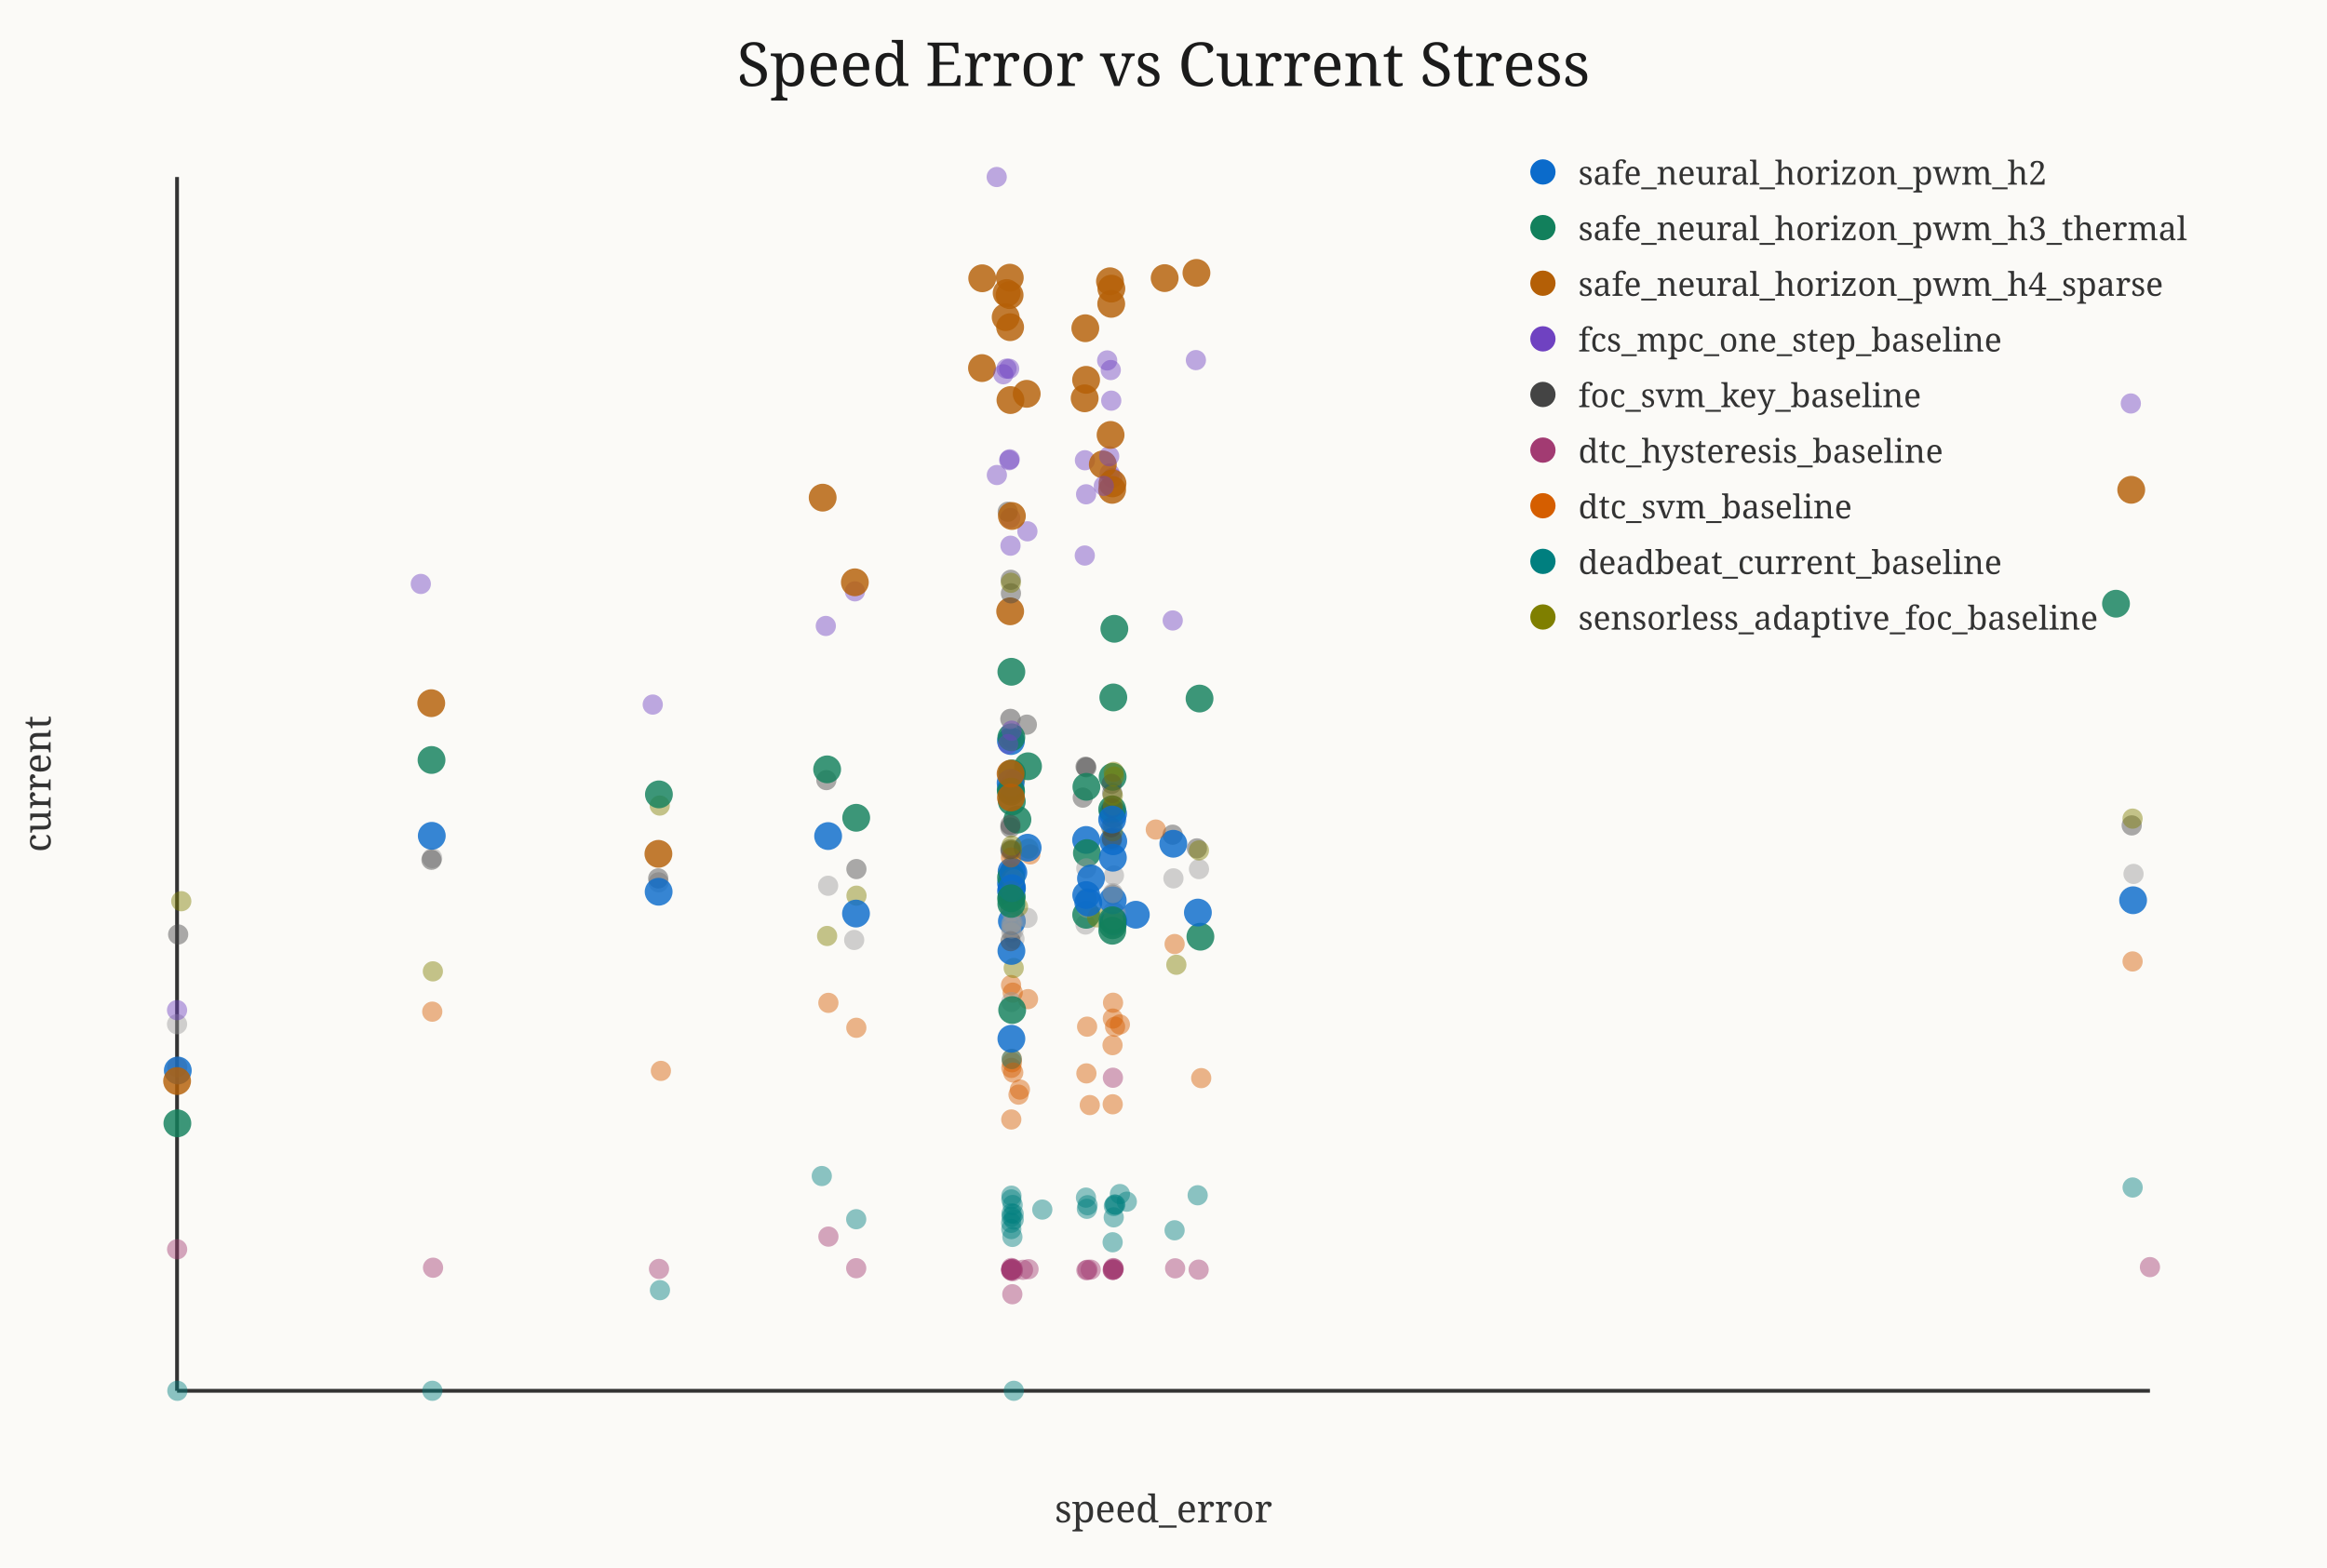
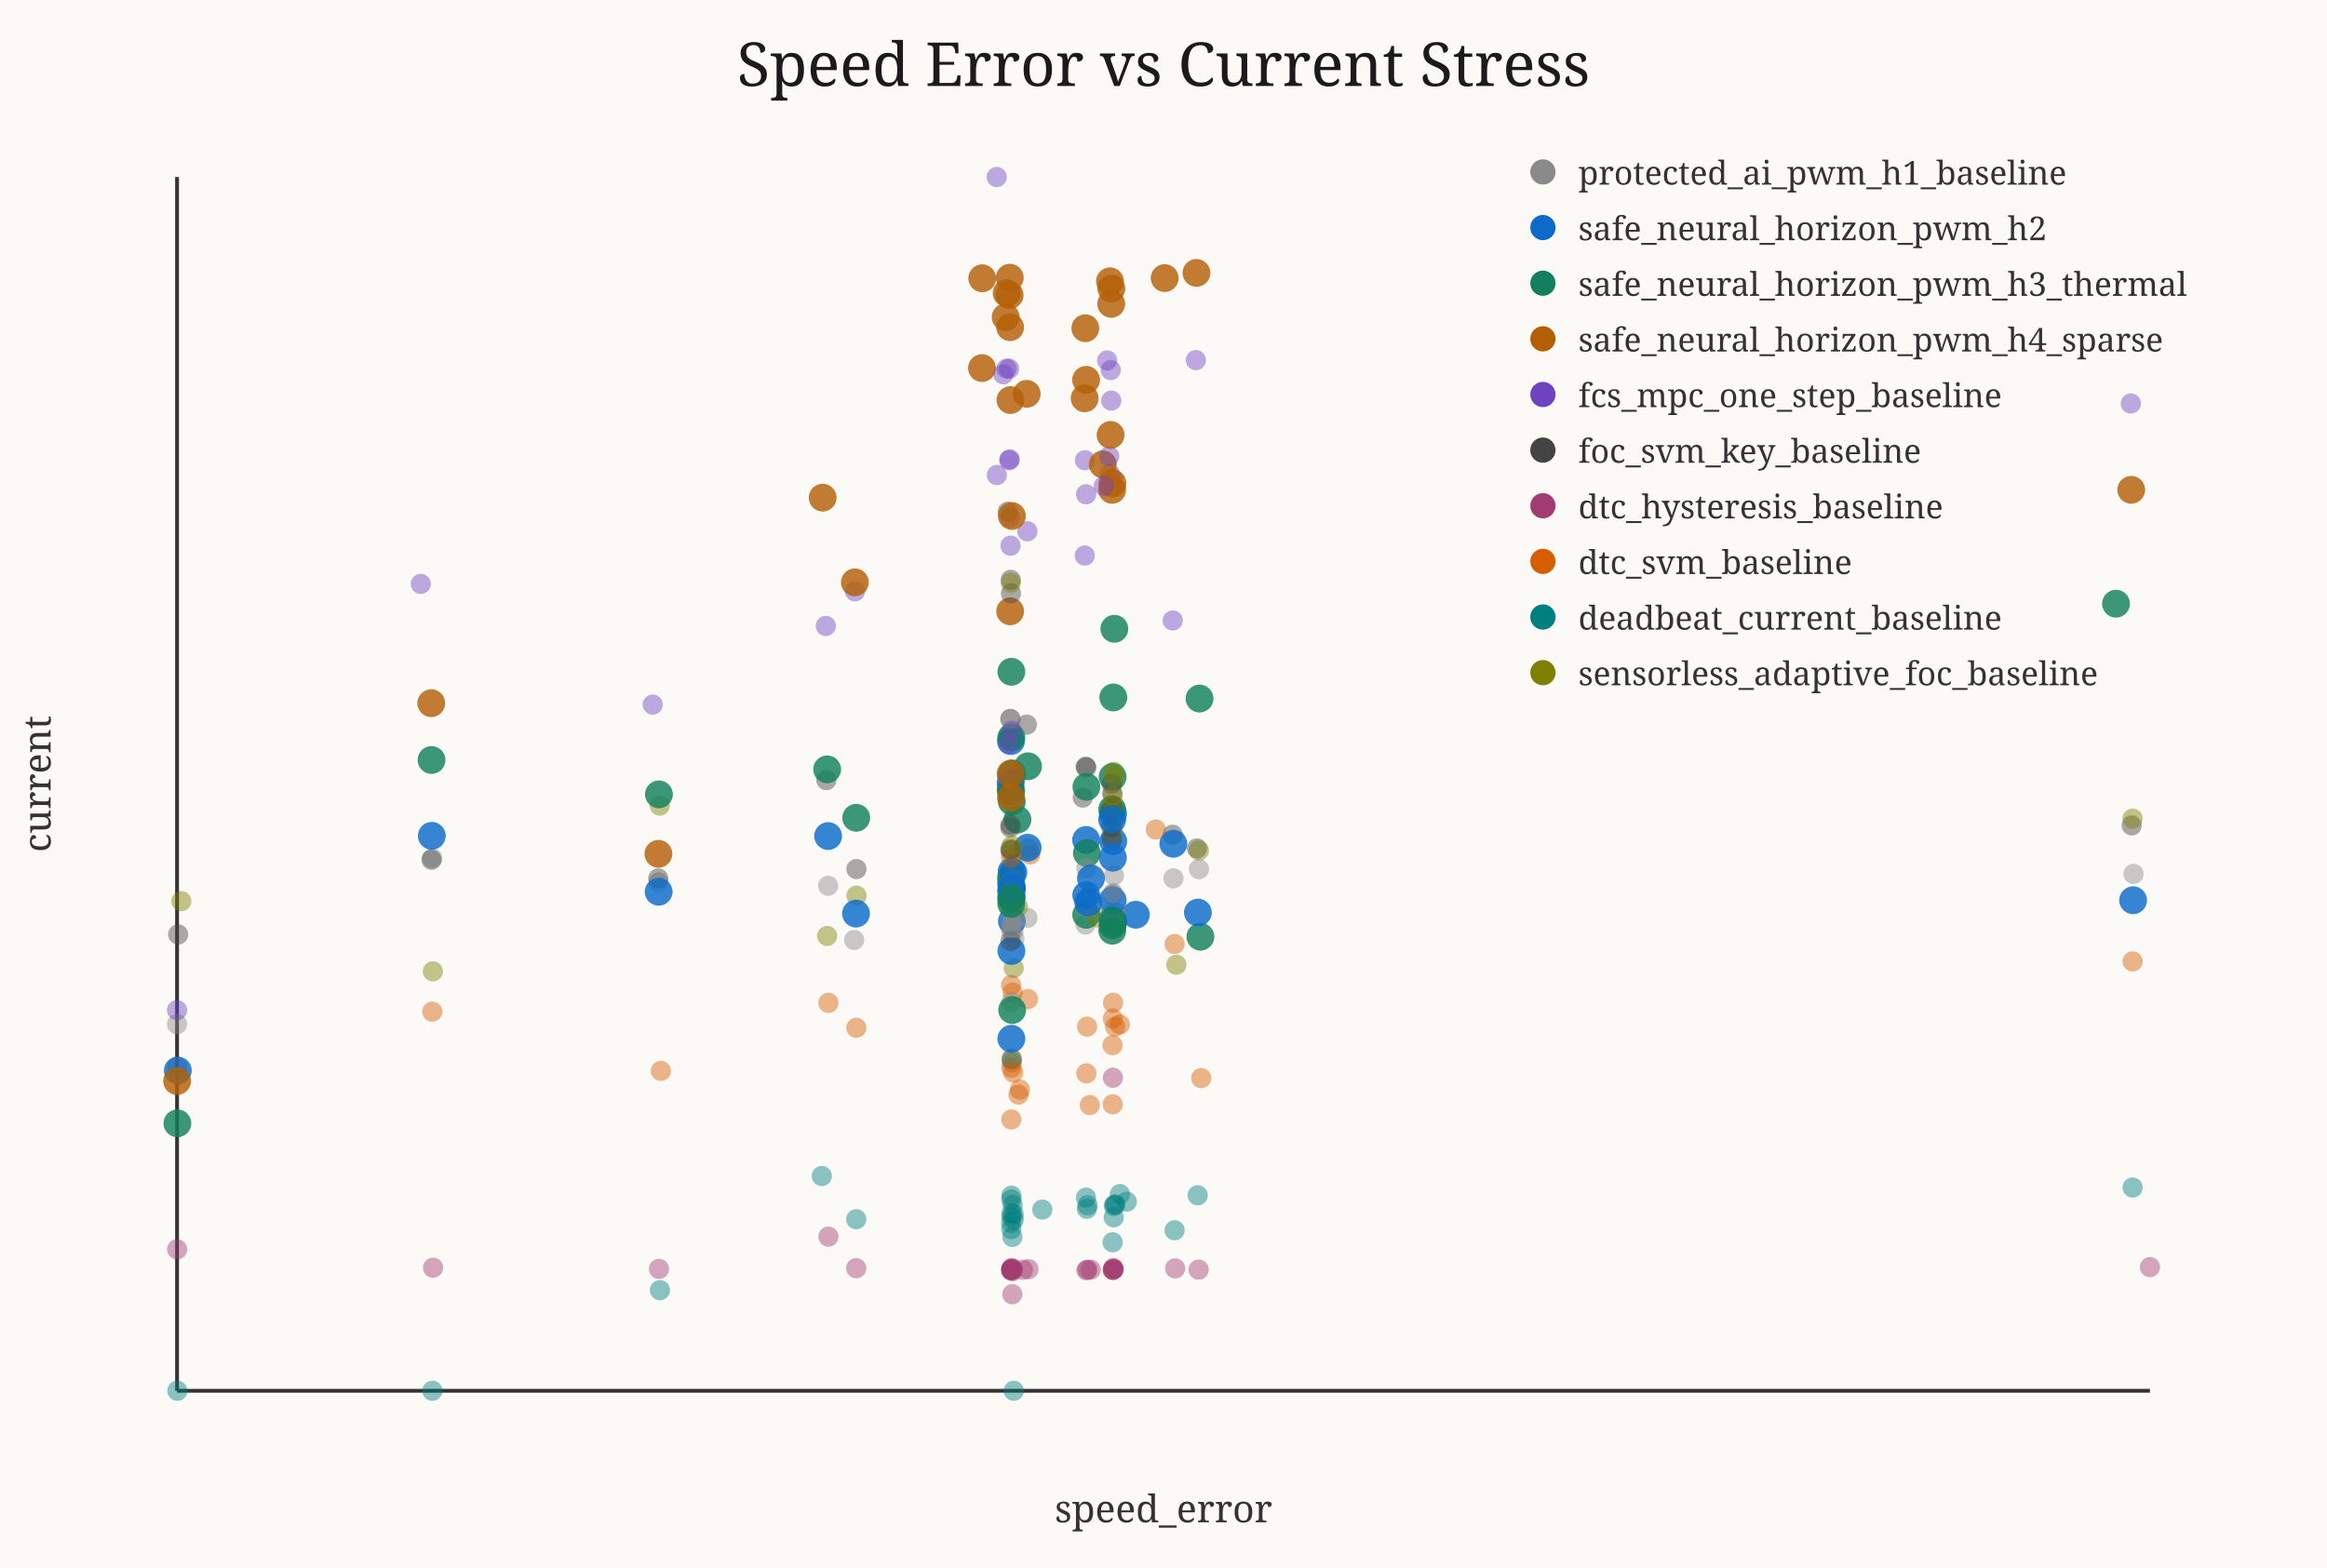
<svg xmlns="http://www.w3.org/2000/svg" width="920" height="620" viewBox="0 0 920 620">
  <rect width="100%" height="100%" fill="#fbfaf7" />
  <text x="460.0" y="34" text-anchor="middle" font-family="Georgia,serif" font-size="24" fill="#1b1b1b">Speed Error vs Current Stress</text>
  <line x1="70" y1="550" x2="850" y2="550" stroke="#333" stroke-width="1.5" />
  <line x1="70" y1="550" x2="70" y2="70" stroke="#333" stroke-width="1.5" />
  <text x="460.0" y="602" text-anchor="middle" font-family="Georgia,serif" font-size="15" fill="#333">speed_error</text>
  <text x="20" y="310.0" transform="rotate(-90 20 310.0)" text-anchor="middle" font-family="Georgia,serif" font-size="15" fill="#333">current</text>
-   <circle cx="429.17" cy="365.62" r="4.0" fill="#999999" opacity="0.45" />
+   <circle cx="429.17" cy="365.62" r="4.0" fill="#8a8a8a" opacity="0.45" />
  <circle cx="428.88" cy="219.69" r="4.0" fill="#6f42c1" opacity="0.45" />
  <circle cx="428.08" cy="315.43" r="4.0" fill="#444444" opacity="0.45" />
  <circle cx="429.52" cy="502.32" r="4.0" fill="#a23b72" opacity="0.45" />
  <circle cx="429.52" cy="424.48" r="4.0" fill="#d55e00" opacity="0.45" />
  <circle cx="429.35" cy="473.61" r="4.0" fill="#007f7f" opacity="0.45" />
  <circle cx="429.52" cy="355.22" r="4.0" fill="#7f7f00" opacity="0.45" />
  <circle cx="429.40" cy="332.17" r="5.5" fill="#0b6bcb" opacity="0.82" />
  <circle cx="429.43" cy="361.77" r="5.5" fill="#12805c" opacity="0.82" />
  <circle cx="428.83" cy="157.52" r="5.5" fill="#b45f06" opacity="0.82" />
-   <circle cx="429.83" cy="359.01" r="4.0" fill="#999999" opacity="0.45" />
+   <circle cx="429.83" cy="359.01" r="4.0" fill="#8a8a8a" opacity="0.45" />
  <circle cx="429.40" cy="195.47" r="4.0" fill="#6f42c1" opacity="0.45" />
  <circle cx="429.51" cy="303.45" r="4.0" fill="#444444" opacity="0.45" />
  <circle cx="429.96" cy="502.13" r="4.0" fill="#a23b72" opacity="0.45" />
  <circle cx="429.80" cy="406.00" r="4.0" fill="#d55e00" opacity="0.45" />
  <circle cx="429.98" cy="476.61" r="4.0" fill="#007f7f" opacity="0.45" />
  <circle cx="433.78" cy="362.78" r="4.0" fill="#7f7f00" opacity="0.45" />
  <circle cx="430.28" cy="356.92" r="5.5" fill="#0b6bcb" opacity="0.82" />
  <circle cx="429.72" cy="337.35" r="5.5" fill="#12805c" opacity="0.82" />
  <circle cx="429.40" cy="150.21" r="5.5" fill="#b45f06" opacity="0.82" />
-   <circle cx="463.93" cy="347.36" r="4.0" fill="#999999" opacity="0.45" />
+   <circle cx="463.93" cy="347.36" r="4.0" fill="#8a8a8a" opacity="0.45" />
  <circle cx="463.65" cy="245.37" r="4.0" fill="#6f42c1" opacity="0.45" />
  <circle cx="463.61" cy="330.09" r="4.0" fill="#444444" opacity="0.45" />
  <circle cx="464.60" cy="501.57" r="4.0" fill="#a23b72" opacity="0.45" />
  <circle cx="464.40" cy="373.33" r="4.0" fill="#d55e00" opacity="0.45" />
  <circle cx="464.39" cy="486.53" r="4.0" fill="#007f7f" opacity="0.45" />
  <circle cx="465.08" cy="381.52" r="4.0" fill="#7f7f00" opacity="0.45" />
  <circle cx="463.88" cy="333.67" r="5.5" fill="#0b6bcb" opacity="0.82" />
  <circle cx="474.59" cy="370.43" r="5.5" fill="#12805c" opacity="0.82" />
  <circle cx="460.46" cy="109.98" r="5.5" fill="#b45f06" opacity="0.82" />
-   <circle cx="429.48" cy="343.39" r="4.0" fill="#999999" opacity="0.45" />
+   <circle cx="429.48" cy="343.39" r="4.0" fill="#8a8a8a" opacity="0.45" />
  <circle cx="428.94" cy="182.01" r="4.0" fill="#6f42c1" opacity="0.45" />
  <circle cx="429.19" cy="303.22" r="4.0" fill="#444444" opacity="0.45" />
  <circle cx="431.22" cy="502.10" r="4.0" fill="#a23b72" opacity="0.45" />
  <circle cx="430.85" cy="437.01" r="4.0" fill="#d55e00" opacity="0.45" />
  <circle cx="429.71" cy="478.04" r="4.0" fill="#007f7f" opacity="0.45" />
  <circle cx="439.59" cy="332.42" r="4.0" fill="#7f7f00" opacity="0.45" />
  <circle cx="429.45" cy="353.96" r="5.5" fill="#0b6bcb" opacity="0.82" />
  <circle cx="429.52" cy="311.16" r="5.5" fill="#12805c" opacity="0.82" />
  <circle cx="429.09" cy="129.80" r="5.5" fill="#b45f06" opacity="0.82" />
-   <circle cx="474.03" cy="343.70" r="4.0" fill="#999999" opacity="0.45" />
+   <circle cx="474.03" cy="343.70" r="4.0" fill="#8a8a8a" opacity="0.45" />
  <circle cx="472.81" cy="142.41" r="4.0" fill="#6f42c1" opacity="0.45" />
  <circle cx="473.21" cy="335.50" r="4.0" fill="#444444" opacity="0.45" />
  <circle cx="473.89" cy="502.09" r="4.0" fill="#a23b72" opacity="0.45" />
  <circle cx="474.91" cy="426.35" r="4.0" fill="#d55e00" opacity="0.45" />
  <circle cx="473.51" cy="472.68" r="4.0" fill="#007f7f" opacity="0.45" />
  <circle cx="474.01" cy="336.30" r="4.0" fill="#7f7f00" opacity="0.45" />
  <circle cx="473.60" cy="360.88" r="5.5" fill="#0b6bcb" opacity="0.82" />
  <circle cx="474.25" cy="276.25" r="5.5" fill="#12805c" opacity="0.82" />
  <circle cx="473.03" cy="107.92" r="5.5" fill="#b45f06" opacity="0.82" />
-   <circle cx="337.71" cy="371.72" r="4.0" fill="#999999" opacity="0.45" />
+   <circle cx="337.71" cy="371.72" r="4.0" fill="#8a8a8a" opacity="0.45" />
  <circle cx="338.01" cy="233.85" r="4.0" fill="#6f42c1" opacity="0.45" />
  <circle cx="338.59" cy="343.68" r="4.0" fill="#444444" opacity="0.45" />
  <circle cx="338.51" cy="501.52" r="4.0" fill="#a23b72" opacity="0.45" />
  <circle cx="338.56" cy="406.45" r="4.0" fill="#d55e00" opacity="0.45" />
  <circle cx="338.51" cy="482.15" r="4.0" fill="#007f7f" opacity="0.45" />
  <circle cx="338.62" cy="354.20" r="4.0" fill="#7f7f00" opacity="0.45" />
  <circle cx="338.43" cy="361.28" r="5.5" fill="#0b6bcb" opacity="0.82" />
  <circle cx="338.51" cy="323.40" r="5.5" fill="#12805c" opacity="0.82" />
  <circle cx="337.98" cy="230.28" r="5.5" fill="#b45f06" opacity="0.82" />
-   <circle cx="260.38" cy="348.93" r="4.0" fill="#999999" opacity="0.45" />
+   <circle cx="260.38" cy="348.93" r="4.0" fill="#8a8a8a" opacity="0.45" />
  <circle cx="258.07" cy="278.63" r="4.0" fill="#6f42c1" opacity="0.45" />
  <circle cx="260.23" cy="347.37" r="4.0" fill="#444444" opacity="0.45" />
  <circle cx="260.54" cy="501.81" r="4.0" fill="#a23b72" opacity="0.45" />
  <circle cx="261.29" cy="423.49" r="4.0" fill="#d55e00" opacity="0.45" />
  <circle cx="260.92" cy="510.21" r="4.0" fill="#007f7f" opacity="0.45" />
  <circle cx="260.83" cy="318.57" r="4.0" fill="#7f7f00" opacity="0.45" />
  <circle cx="260.40" cy="352.65" r="5.5" fill="#0b6bcb" opacity="0.82" />
  <circle cx="260.51" cy="314.14" r="5.5" fill="#12805c" opacity="0.82" />
  <circle cx="260.31" cy="337.66" r="5.5" fill="#b45f06" opacity="0.82" />
-   <circle cx="327.41" cy="350.28" r="4.0" fill="#999999" opacity="0.45" />
+   <circle cx="327.41" cy="350.28" r="4.0" fill="#8a8a8a" opacity="0.45" />
  <circle cx="326.49" cy="247.54" r="4.0" fill="#6f42c1" opacity="0.45" />
  <circle cx="326.71" cy="308.50" r="4.0" fill="#444444" opacity="0.45" />
  <circle cx="327.52" cy="489.03" r="4.0" fill="#a23b72" opacity="0.45" />
  <circle cx="327.51" cy="396.59" r="4.0" fill="#d55e00" opacity="0.45" />
  <circle cx="324.90" cy="465.07" r="4.0" fill="#007f7f" opacity="0.45" />
  <circle cx="327.01" cy="370.14" r="4.0" fill="#7f7f00" opacity="0.45" />
  <circle cx="327.41" cy="330.63" r="5.5" fill="#0b6bcb" opacity="0.82" />
  <circle cx="327.02" cy="304.25" r="5.5" fill="#12805c" opacity="0.82" />
  <circle cx="325.25" cy="196.80" r="5.5" fill="#b45f06" opacity="0.82" />
-   <circle cx="170.88" cy="339.34" r="4.0" fill="#999999" opacity="0.45" />
+   <circle cx="170.88" cy="339.34" r="4.0" fill="#8a8a8a" opacity="0.45" />
  <circle cx="166.37" cy="230.92" r="4.0" fill="#6f42c1" opacity="0.45" />
  <circle cx="170.59" cy="340.01" r="4.0" fill="#444444" opacity="0.45" />
  <circle cx="171.21" cy="501.33" r="4.0" fill="#a23b72" opacity="0.45" />
  <circle cx="170.90" cy="400.07" r="4.0" fill="#d55e00" opacity="0.45" />
  <circle cx="170.94" cy="550.00" r="4.0" fill="#007f7f" opacity="0.45" />
  <circle cx="171.14" cy="384.13" r="4.0" fill="#7f7f00" opacity="0.45" />
  <circle cx="170.71" cy="330.53" r="5.5" fill="#0b6bcb" opacity="0.82" />
  <circle cx="170.61" cy="300.54" r="5.5" fill="#12805c" opacity="0.82" />
  <circle cx="170.50" cy="278.08" r="5.5" fill="#b45f06" opacity="0.82" />
-   <circle cx="70.00" cy="405.03" r="4.0" fill="#999999" opacity="0.45" />
+   <circle cx="70.00" cy="405.03" r="4.0" fill="#8a8a8a" opacity="0.45" />
  <circle cx="70.00" cy="399.47" r="4.0" fill="#6f42c1" opacity="0.45" />
  <circle cx="70.44" cy="369.54" r="4.0" fill="#444444" opacity="0.45" />
  <circle cx="70.03" cy="494.05" r="4.0" fill="#a23b72" opacity="0.45" />
  <circle cx="70.07" cy="422.00" r="4.0" fill="#d55e00" opacity="0.45" />
  <circle cx="70.12" cy="550.00" r="4.0" fill="#007f7f" opacity="0.45" />
  <circle cx="71.67" cy="356.39" r="4.0" fill="#7f7f00" opacity="0.45" />
  <circle cx="70.30" cy="423.34" r="5.5" fill="#0b6bcb" opacity="0.82" />
  <circle cx="70.13" cy="444.23" r="5.5" fill="#12805c" opacity="0.82" />
  <circle cx="70.02" cy="427.51" r="5.5" fill="#b45f06" opacity="0.82" />
-   <circle cx="843.51" cy="345.60" r="4.0" fill="#999999" opacity="0.45" />
+   <circle cx="843.51" cy="345.60" r="4.0" fill="#8a8a8a" opacity="0.45" />
  <circle cx="842.44" cy="159.56" r="4.0" fill="#6f42c1" opacity="0.45" />
  <circle cx="842.79" cy="326.42" r="4.0" fill="#444444" opacity="0.45" />
  <circle cx="850.00" cy="501.09" r="4.0" fill="#a23b72" opacity="0.45" />
  <circle cx="843.14" cy="380.21" r="4.0" fill="#d55e00" opacity="0.45" />
  <circle cx="843.16" cy="469.61" r="4.0" fill="#007f7f" opacity="0.45" />
  <circle cx="843.13" cy="323.73" r="4.0" fill="#7f7f00" opacity="0.45" />
  <circle cx="843.34" cy="356.01" r="5.5" fill="#0b6bcb" opacity="0.82" />
  <circle cx="836.58" cy="238.74" r="5.5" fill="#12805c" opacity="0.82" />
  <circle cx="842.60" cy="193.70" r="5.5" fill="#b45f06" opacity="0.82" />
-   <circle cx="440.41" cy="346.20" r="4.0" fill="#999999" opacity="0.45" />
+   <circle cx="440.41" cy="346.20" r="4.0" fill="#8a8a8a" opacity="0.45" />
  <circle cx="438.72" cy="187.25" r="4.0" fill="#6f42c1" opacity="0.45" />
  <circle cx="439.92" cy="353.80" r="4.0" fill="#444444" opacity="0.45" />
  <circle cx="440.31" cy="501.67" r="4.0" fill="#a23b72" opacity="0.45" />
  <circle cx="442.75" cy="405.13" r="4.0" fill="#d55e00" opacity="0.45" />
  <circle cx="445.50" cy="475.21" r="4.0" fill="#007f7f" opacity="0.45" />
  <circle cx="440.48" cy="320.17" r="4.0" fill="#7f7f00" opacity="0.45" />
  <circle cx="440.06" cy="321.80" r="5.5" fill="#0b6bcb" opacity="0.82" />
  <circle cx="440.57" cy="248.66" r="5.5" fill="#12805c" opacity="0.82" />
  <circle cx="439.33" cy="120.16" r="5.5" fill="#b45f06" opacity="0.82" />
-   <circle cx="440.02" cy="366.85" r="4.0" fill="#999999" opacity="0.45" />
+   <circle cx="440.02" cy="366.85" r="4.0" fill="#8a8a8a" opacity="0.45" />
  <circle cx="439.76" cy="189.05" r="4.0" fill="#6f42c1" opacity="0.45" />
  <circle cx="439.44" cy="319.43" r="4.0" fill="#444444" opacity="0.45" />
  <circle cx="440.00" cy="426.20" r="4.0" fill="#a23b72" opacity="0.45" />
  <circle cx="456.95" cy="328.05" r="4.0" fill="#d55e00" opacity="0.45" />
  <circle cx="439.89" cy="491.27" r="4.0" fill="#007f7f" opacity="0.45" />
  <circle cx="439.95" cy="325.88" r="4.0" fill="#7f7f00" opacity="0.45" />
  <circle cx="449.06" cy="361.74" r="5.5" fill="#0b6bcb" opacity="0.82" />
  <circle cx="439.71" cy="320.07" r="5.5" fill="#12805c" opacity="0.82" />
  <circle cx="436.01" cy="183.65" r="5.5" fill="#b45f06" opacity="0.82" />
-   <circle cx="440.52" cy="366.02" r="4.0" fill="#999999" opacity="0.45" />
+   <circle cx="440.52" cy="366.02" r="4.0" fill="#8a8a8a" opacity="0.45" />
  <circle cx="438.53" cy="180.42" r="4.0" fill="#6f42c1" opacity="0.45" />
  <circle cx="439.74" cy="319.56" r="4.0" fill="#444444" opacity="0.45" />
  <circle cx="440.26" cy="502.03" r="4.0" fill="#a23b72" opacity="0.45" />
  <circle cx="440.86" cy="406.02" r="4.0" fill="#d55e00" opacity="0.45" />
  <circle cx="440.97" cy="476.41" r="4.0" fill="#007f7f" opacity="0.45" />
  <circle cx="440.01" cy="318.55" r="4.0" fill="#7f7f00" opacity="0.45" />
  <circle cx="440.14" cy="332.69" r="5.5" fill="#0b6bcb" opacity="0.82" />
  <circle cx="440.16" cy="275.81" r="5.5" fill="#12805c" opacity="0.82" />
  <circle cx="439.39" cy="114.14" r="5.5" fill="#b45f06" opacity="0.82" />
-   <circle cx="441.10" cy="361.16" r="4.0" fill="#999999" opacity="0.45" />
+   <circle cx="441.10" cy="361.16" r="4.0" fill="#8a8a8a" opacity="0.45" />
  <circle cx="437.73" cy="142.54" r="4.0" fill="#6f42c1" opacity="0.45" />
  <circle cx="439.73" cy="313.60" r="4.0" fill="#444444" opacity="0.45" />
  <circle cx="440.13" cy="501.47" r="4.0" fill="#a23b72" opacity="0.45" />
  <circle cx="440.05" cy="396.54" r="4.0" fill="#d55e00" opacity="0.45" />
  <circle cx="440.32" cy="481.41" r="4.0" fill="#007f7f" opacity="0.45" />
  <circle cx="439.95" cy="328.75" r="4.0" fill="#7f7f00" opacity="0.45" />
  <circle cx="440.20" cy="364.36" r="5.5" fill="#0b6bcb" opacity="0.82" />
  <circle cx="439.89" cy="307.21" r="5.5" fill="#12805c" opacity="0.82" />
  <circle cx="439.84" cy="191.16" r="5.5" fill="#b45f06" opacity="0.82" />
-   <circle cx="400.67" cy="368.07" r="4.0" fill="#999999" opacity="0.45" />
+   <circle cx="400.67" cy="368.07" r="4.0" fill="#8a8a8a" opacity="0.45" />
  <circle cx="398.99" cy="181.99" r="4.0" fill="#6f42c1" opacity="0.45" />
  <circle cx="399.56" cy="359.31" r="4.0" fill="#444444" opacity="0.45" />
  <circle cx="400.14" cy="501.85" r="4.0" fill="#a23b72" opacity="0.45" />
  <circle cx="400.03" cy="418.72" r="4.0" fill="#d55e00" opacity="0.45" />
  <circle cx="400.26" cy="489.15" r="4.0" fill="#007f7f" opacity="0.45" />
  <circle cx="400.23" cy="313.14" r="4.0" fill="#7f7f00" opacity="0.45" />
  <circle cx="431.33" cy="347.40" r="5.5" fill="#0b6bcb" opacity="0.82" />
  <circle cx="400.03" cy="354.67" r="5.5" fill="#12805c" opacity="0.82" />
  <circle cx="399.38" cy="241.75" r="5.5" fill="#b45f06" opacity="0.82" />
-   <circle cx="401.08" cy="371.28" r="4.0" fill="#999999" opacity="0.45" />
+   <circle cx="401.08" cy="371.28" r="4.0" fill="#8a8a8a" opacity="0.45" />
  <circle cx="399.79" cy="292.19" r="4.0" fill="#6f42c1" opacity="0.45" />
  <circle cx="399.61" cy="229.29" r="4.0" fill="#444444" opacity="0.45" />
  <circle cx="400.41" cy="502.70" r="4.0" fill="#a23b72" opacity="0.45" />
  <circle cx="407.33" cy="337.88" r="4.0" fill="#d55e00" opacity="0.45" />
  <circle cx="399.88" cy="472.84" r="4.0" fill="#007f7f" opacity="0.45" />
  <circle cx="401.41" cy="308.03" r="4.0" fill="#7f7f00" opacity="0.45" />
  <circle cx="400.06" cy="364.28" r="5.5" fill="#0b6bcb" opacity="0.82" />
  <circle cx="399.85" cy="265.66" r="5.5" fill="#12805c" opacity="0.82" />
  <circle cx="399.49" cy="158.21" r="5.5" fill="#b45f06" opacity="0.82" />
-   <circle cx="399.88" cy="368.74" r="4.0" fill="#999999" opacity="0.45" />
+   <circle cx="399.88" cy="368.74" r="4.0" fill="#8a8a8a" opacity="0.45" />
  <circle cx="398.98" cy="145.83" r="4.0" fill="#6f42c1" opacity="0.45" />
  <circle cx="399.46" cy="327.25" r="4.0" fill="#444444" opacity="0.45" />
  <circle cx="404.45" cy="502.15" r="4.0" fill="#a23b72" opacity="0.45" />
  <circle cx="399.86" cy="422.30" r="4.0" fill="#d55e00" opacity="0.45" />
  <circle cx="400.37" cy="476.52" r="4.0" fill="#007f7f" opacity="0.45" />
  <circle cx="400.46" cy="342.06" r="4.0" fill="#7f7f00" opacity="0.45" />
  <circle cx="399.73" cy="352.29" r="5.5" fill="#0b6bcb" opacity="0.82" />
  <circle cx="400.08" cy="305.85" r="5.5" fill="#12805c" opacity="0.82" />
  <circle cx="388.24" cy="145.56" r="5.5" fill="#b45f06" opacity="0.82" />
-   <circle cx="399.66" cy="351.61" r="4.0" fill="#999999" opacity="0.45" />
+   <circle cx="399.66" cy="351.61" r="4.0" fill="#8a8a8a" opacity="0.45" />
  <circle cx="399.40" cy="204.85" r="4.0" fill="#6f42c1" opacity="0.45" />
  <circle cx="399.51" cy="284.29" r="4.0" fill="#444444" opacity="0.45" />
  <circle cx="399.81" cy="502.02" r="4.0" fill="#a23b72" opacity="0.45" />
  <circle cx="399.73" cy="389.55" r="4.0" fill="#d55e00" opacity="0.45" />
  <circle cx="399.83" cy="486.05" r="4.0" fill="#007f7f" opacity="0.45" />
  <circle cx="400.39" cy="345.24" r="4.0" fill="#7f7f00" opacity="0.45" />
  <circle cx="399.69" cy="293.06" r="5.5" fill="#0b6bcb" opacity="0.82" />
  <circle cx="399.60" cy="312.23" r="5.5" fill="#12805c" opacity="0.82" />
  <circle cx="397.60" cy="125.42" r="5.5" fill="#b45f06" opacity="0.82" />
-   <circle cx="440.24" cy="360.43" r="4.0" fill="#999999" opacity="0.45" />
+   <circle cx="440.24" cy="360.43" r="4.0" fill="#8a8a8a" opacity="0.45" />
  <circle cx="439.34" cy="158.44" r="4.0" fill="#6f42c1" opacity="0.45" />
  <circle cx="439.59" cy="331.63" r="4.0" fill="#444444" opacity="0.45" />
  <circle cx="440.03" cy="502.16" r="4.0" fill="#a23b72" opacity="0.45" />
  <circle cx="439.85" cy="413.31" r="4.0" fill="#d55e00" opacity="0.45" />
  <circle cx="440.70" cy="476.31" r="4.0" fill="#007f7f" opacity="0.45" />
  <circle cx="440.32" cy="305.22" r="4.0" fill="#7f7f00" opacity="0.45" />
  <circle cx="439.99" cy="339.19" r="5.5" fill="#0b6bcb" opacity="0.82" />
  <circle cx="439.87" cy="365.91" r="5.5" fill="#12805c" opacity="0.82" />
  <circle cx="438.84" cy="111.23" r="5.5" fill="#b45f06" opacity="0.82" />
-   <circle cx="440.08" cy="363.62" r="4.0" fill="#999999" opacity="0.45" />
+   <circle cx="440.08" cy="363.62" r="4.0" fill="#8a8a8a" opacity="0.45" />
  <circle cx="439.15" cy="146.34" r="4.0" fill="#6f42c1" opacity="0.45" />
  <circle cx="439.51" cy="309.97" r="4.0" fill="#444444" opacity="0.45" />
  <circle cx="440.06" cy="502.14" r="4.0" fill="#a23b72" opacity="0.45" />
  <circle cx="439.98" cy="402.80" r="4.0" fill="#d55e00" opacity="0.45" />
  <circle cx="442.77" cy="472.20" r="4.0" fill="#007f7f" opacity="0.45" />
  <circle cx="440.45" cy="307.08" r="4.0" fill="#7f7f00" opacity="0.45" />
  <circle cx="439.92" cy="356.04" r="5.5" fill="#0b6bcb" opacity="0.82" />
  <circle cx="439.84" cy="363.91" r="5.5" fill="#12805c" opacity="0.82" />
  <circle cx="439.69" cy="193.72" r="5.5" fill="#b45f06" opacity="0.82" />
-   <circle cx="440.01" cy="353.17" r="4.0" fill="#999999" opacity="0.45" />
+   <circle cx="440.01" cy="353.17" r="4.0" fill="#8a8a8a" opacity="0.45" />
  <circle cx="436.41" cy="192.15" r="4.0" fill="#6f42c1" opacity="0.45" />
  <circle cx="439.34" cy="327.15" r="4.0" fill="#444444" opacity="0.45" />
  <circle cx="439.88" cy="502.21" r="4.0" fill="#a23b72" opacity="0.45" />
  <circle cx="439.92" cy="436.70" r="4.0" fill="#d55e00" opacity="0.45" />
  <circle cx="440.37" cy="476.93" r="4.0" fill="#007f7f" opacity="0.45" />
  <circle cx="439.93" cy="314.56" r="4.0" fill="#7f7f00" opacity="0.45" />
  <circle cx="439.70" cy="324.10" r="5.5" fill="#0b6bcb" opacity="0.82" />
  <circle cx="439.75" cy="368.07" r="5.5" fill="#12805c" opacity="0.82" />
  <circle cx="439.08" cy="172.00" r="5.5" fill="#b45f06" opacity="0.82" />
-   <circle cx="406.23" cy="362.97" r="4.0" fill="#999999" opacity="0.45" />
+   <circle cx="406.23" cy="362.97" r="4.0" fill="#8a8a8a" opacity="0.45" />
  <circle cx="406.19" cy="210.11" r="4.0" fill="#6f42c1" opacity="0.45" />
  <circle cx="405.97" cy="286.57" r="4.0" fill="#444444" opacity="0.45" />
  <circle cx="406.64" cy="501.91" r="4.0" fill="#a23b72" opacity="0.45" />
  <circle cx="406.44" cy="395.11" r="4.0" fill="#d55e00" opacity="0.45" />
  <circle cx="412.08" cy="478.34" r="4.0" fill="#007f7f" opacity="0.45" />
  <circle cx="406.60" cy="335.61" r="4.0" fill="#7f7f00" opacity="0.45" />
  <circle cx="406.29" cy="335.23" r="5.5" fill="#0b6bcb" opacity="0.82" />
  <circle cx="406.44" cy="303.03" r="5.5" fill="#12805c" opacity="0.82" />
  <circle cx="405.92" cy="155.74" r="5.5" fill="#b45f06" opacity="0.82" />
-   <circle cx="400.06" cy="346.69" r="4.0" fill="#999999" opacity="0.45" />
+   <circle cx="400.06" cy="346.69" r="4.0" fill="#8a8a8a" opacity="0.45" />
  <circle cx="397.94" cy="145.79" r="4.0" fill="#6f42c1" opacity="0.45" />
  <circle cx="399.51" cy="355.66" r="4.0" fill="#444444" opacity="0.45" />
  <circle cx="399.88" cy="502.32" r="4.0" fill="#a23b72" opacity="0.45" />
  <circle cx="400.09" cy="420.10" r="4.0" fill="#d55e00" opacity="0.45" />
  <circle cx="399.94" cy="479.83" r="4.0" fill="#007f7f" opacity="0.45" />
  <circle cx="400.78" cy="382.80" r="4.0" fill="#7f7f00" opacity="0.45" />
  <circle cx="399.73" cy="349.35" r="5.5" fill="#0b6bcb" opacity="0.82" />
  <circle cx="400.03" cy="316.99" r="5.5" fill="#12805c" opacity="0.82" />
  <circle cx="399.16" cy="116.71" r="5.5" fill="#b45f06" opacity="0.82" />
-   <circle cx="400.31" cy="365.03" r="4.0" fill="#999999" opacity="0.45" />
+   <circle cx="400.31" cy="365.03" r="4.0" fill="#8a8a8a" opacity="0.45" />
  <circle cx="399.51" cy="215.80" r="4.0" fill="#6f42c1" opacity="0.45" />
  <circle cx="399.53" cy="336.47" r="4.0" fill="#444444" opacity="0.45" />
  <circle cx="399.77" cy="502.50" r="4.0" fill="#a23b72" opacity="0.45" />
  <circle cx="400.39" cy="392.55" r="4.0" fill="#d55e00" opacity="0.45" />
  <circle cx="399.77" cy="483.58" r="4.0" fill="#007f7f" opacity="0.45" />
  <circle cx="402.48" cy="358.64" r="4.0" fill="#7f7f00" opacity="0.45" />
  <circle cx="399.95" cy="344.61" r="5.5" fill="#0b6bcb" opacity="0.82" />
  <circle cx="399.84" cy="291.59" r="5.5" fill="#12805c" opacity="0.82" />
  <circle cx="399.23" cy="109.81" r="5.5" fill="#b45f06" opacity="0.82" />
-   <circle cx="399.40" cy="284.33" r="4.0" fill="#999999" opacity="0.45" />
+   <circle cx="399.40" cy="284.33" r="4.0" fill="#8a8a8a" opacity="0.45" />
  <circle cx="394.06" cy="70.00" r="4.0" fill="#6f42c1" opacity="0.45" />
  <circle cx="398.43" cy="202.38" r="4.0" fill="#444444" opacity="0.45" />
  <circle cx="399.84" cy="501.98" r="4.0" fill="#a23b72" opacity="0.45" />
  <circle cx="400.38" cy="349.40" r="4.0" fill="#d55e00" opacity="0.45" />
  <circle cx="399.96" cy="418.84" r="4.0" fill="#007f7f" opacity="0.45" />
  <circle cx="401.08" cy="308.25" r="4.0" fill="#7f7f00" opacity="0.45" />
  <circle cx="399.56" cy="309.60" r="5.5" fill="#0b6bcb" opacity="0.82" />
  <circle cx="402.25" cy="324.12" r="5.5" fill="#12805c" opacity="0.82" />
  <circle cx="400.06" cy="204.05" r="5.5" fill="#b45f06" opacity="0.82" />
-   <circle cx="399.90" cy="360.54" r="4.0" fill="#999999" opacity="0.45" />
+   <circle cx="399.90" cy="360.54" r="4.0" fill="#8a8a8a" opacity="0.45" />
  <circle cx="394.12" cy="187.85" r="4.0" fill="#6f42c1" opacity="0.45" />
  <circle cx="399.53" cy="344.42" r="4.0" fill="#444444" opacity="0.45" />
  <circle cx="400.40" cy="501.72" r="4.0" fill="#a23b72" opacity="0.45" />
  <circle cx="403.23" cy="430.87" r="4.0" fill="#d55e00" opacity="0.45" />
  <circle cx="400.77" cy="480.05" r="4.0" fill="#007f7f" opacity="0.45" />
  <circle cx="400.08" cy="336.22" r="4.0" fill="#7f7f00" opacity="0.45" />
  <circle cx="400.00" cy="351.06" r="5.5" fill="#0b6bcb" opacity="0.82" />
  <circle cx="399.72" cy="347.01" r="5.5" fill="#12805c" opacity="0.82" />
  <circle cx="397.99" cy="115.88" r="5.5" fill="#b45f06" opacity="0.82" />
-   <circle cx="400.94" cy="347.76" r="4.0" fill="#999999" opacity="0.45" />
+   <circle cx="400.94" cy="347.76" r="4.0" fill="#8a8a8a" opacity="0.45" />
  <circle cx="396.68" cy="148.01" r="4.0" fill="#6f42c1" opacity="0.45" />
  <circle cx="399.47" cy="326.23" r="4.0" fill="#444444" opacity="0.45" />
  <circle cx="399.88" cy="502.19" r="4.0" fill="#a23b72" opacity="0.45" />
  <circle cx="402.68" cy="432.88" r="4.0" fill="#d55e00" opacity="0.45" />
  <circle cx="399.94" cy="481.15" r="4.0" fill="#007f7f" opacity="0.45" />
  <circle cx="399.98" cy="347.27" r="4.0" fill="#7f7f00" opacity="0.45" />
  <circle cx="400.64" cy="345.03" r="5.5" fill="#0b6bcb" opacity="0.82" />
  <circle cx="399.74" cy="313.05" r="5.5" fill="#12805c" opacity="0.82" />
  <circle cx="399.36" cy="129.39" r="5.5" fill="#b45f06" opacity="0.82" />
-   <circle cx="399.80" cy="365.38" r="4.0" fill="#999999" opacity="0.45" />
+   <circle cx="399.80" cy="365.38" r="4.0" fill="#8a8a8a" opacity="0.45" />
  <circle cx="399.95" cy="288.95" r="4.0" fill="#6f42c1" opacity="0.45" />
  <circle cx="399.68" cy="234.64" r="4.0" fill="#444444" opacity="0.45" />
  <circle cx="399.85" cy="501.43" r="4.0" fill="#a23b72" opacity="0.45" />
  <circle cx="399.71" cy="339.10" r="4.0" fill="#d55e00" opacity="0.45" />
  <circle cx="399.84" cy="474.33" r="4.0" fill="#007f7f" opacity="0.45" />
  <circle cx="399.65" cy="230.46" r="4.0" fill="#7f7f00" opacity="0.45" />
  <circle cx="399.87" cy="376.06" r="5.5" fill="#0b6bcb" opacity="0.82" />
  <circle cx="399.83" cy="357.46" r="5.5" fill="#12805c" opacity="0.82" />
  <circle cx="399.69" cy="315.39" r="5.5" fill="#b45f06" opacity="0.82" />
-   <circle cx="399.83" cy="396.25" r="4.0" fill="#999999" opacity="0.45" />
+   <circle cx="399.83" cy="396.25" r="4.0" fill="#8a8a8a" opacity="0.45" />
  <circle cx="398.57" cy="294.26" r="4.0" fill="#6f42c1" opacity="0.45" />
  <circle cx="399.55" cy="372.19" r="4.0" fill="#444444" opacity="0.45" />
  <circle cx="400.23" cy="511.82" r="4.0" fill="#a23b72" opacity="0.45" />
  <circle cx="399.82" cy="442.71" r="4.0" fill="#d55e00" opacity="0.45" />
  <circle cx="400.82" cy="550.00" r="4.0" fill="#007f7f" opacity="0.45" />
  <circle cx="399.91" cy="352.27" r="4.0" fill="#7f7f00" opacity="0.45" />
  <circle cx="399.86" cy="410.78" r="5.5" fill="#0b6bcb" opacity="0.82" />
  <circle cx="400.17" cy="399.43" r="5.5" fill="#12805c" opacity="0.82" />
  <circle cx="399.55" cy="305.96" r="5.5" fill="#b45f06" opacity="0.82" />
-   <circle cx="399.83" cy="367.14" r="4.0" fill="#999999" opacity="0.45" />
+   <circle cx="399.83" cy="367.14" r="4.0" fill="#8a8a8a" opacity="0.45" />
  <circle cx="399.20" cy="181.64" r="4.0" fill="#6f42c1" opacity="0.45" />
  <circle cx="399.49" cy="335.79" r="4.0" fill="#444444" opacity="0.45" />
  <circle cx="399.85" cy="502.08" r="4.0" fill="#a23b72" opacity="0.45" />
  <circle cx="400.60" cy="424.16" r="4.0" fill="#d55e00" opacity="0.45" />
  <circle cx="400.79" cy="482.29" r="4.0" fill="#007f7f" opacity="0.45" />
  <circle cx="399.96" cy="334.40" r="4.0" fill="#7f7f00" opacity="0.45" />
  <circle cx="400.09" cy="351.23" r="5.5" fill="#0b6bcb" opacity="0.82" />
  <circle cx="399.74" cy="355.23" r="5.5" fill="#12805c" opacity="0.82" />
  <circle cx="388.33" cy="110.05" r="5.5" fill="#b45f06" opacity="0.82" />
-   <circle cx="610" cy="68" r="5" fill="#0b6bcb" />
-   <text x="624" y="73" font-family="Georgia,serif" font-size="13" fill="#333">safe_neural_horizon_pwm_h2</text>
-   <circle cx="610" cy="90" r="5" fill="#12805c" />
-   <text x="624" y="95" font-family="Georgia,serif" font-size="13" fill="#333">safe_neural_horizon_pwm_h3_thermal</text>
-   <circle cx="610" cy="112" r="5" fill="#b45f06" />
-   <text x="624" y="117" font-family="Georgia,serif" font-size="13" fill="#333">safe_neural_horizon_pwm_h4_sparse</text>
-   <circle cx="610" cy="134" r="5" fill="#6f42c1" />
-   <text x="624" y="139" font-family="Georgia,serif" font-size="13" fill="#333">fcs_mpc_one_step_baseline</text>
-   <circle cx="610" cy="156" r="5" fill="#444444" />
-   <text x="624" y="161" font-family="Georgia,serif" font-size="13" fill="#333">foc_svm_key_baseline</text>
-   <circle cx="610" cy="178" r="5" fill="#a23b72" />
-   <text x="624" y="183" font-family="Georgia,serif" font-size="13" fill="#333">dtc_hysteresis_baseline</text>
-   <circle cx="610" cy="200" r="5" fill="#d55e00" />
-   <text x="624" y="205" font-family="Georgia,serif" font-size="13" fill="#333">dtc_svm_baseline</text>
-   <circle cx="610" cy="222" r="5" fill="#007f7f" />
-   <text x="624" y="227" font-family="Georgia,serif" font-size="13" fill="#333">deadbeat_current_baseline</text>
-   <circle cx="610" cy="244" r="5" fill="#7f7f00" />
-   <text x="624" y="249" font-family="Georgia,serif" font-size="13" fill="#333">sensorless_adaptive_foc_baseline</text>
+   <circle cx="610" cy="68" r="5" fill="#8a8a8a" />
+   <text x="624" y="73" font-family="Georgia,serif" font-size="13" fill="#333">protected_ai_pwm_h1_baseline</text>
+   <circle cx="610" cy="90" r="5" fill="#0b6bcb" />
+   <text x="624" y="95" font-family="Georgia,serif" font-size="13" fill="#333">safe_neural_horizon_pwm_h2</text>
+   <circle cx="610" cy="112" r="5" fill="#12805c" />
+   <text x="624" y="117" font-family="Georgia,serif" font-size="13" fill="#333">safe_neural_horizon_pwm_h3_thermal</text>
+   <circle cx="610" cy="134" r="5" fill="#b45f06" />
+   <text x="624" y="139" font-family="Georgia,serif" font-size="13" fill="#333">safe_neural_horizon_pwm_h4_sparse</text>
+   <circle cx="610" cy="156" r="5" fill="#6f42c1" />
+   <text x="624" y="161" font-family="Georgia,serif" font-size="13" fill="#333">fcs_mpc_one_step_baseline</text>
+   <circle cx="610" cy="178" r="5" fill="#444444" />
+   <text x="624" y="183" font-family="Georgia,serif" font-size="13" fill="#333">foc_svm_key_baseline</text>
+   <circle cx="610" cy="200" r="5" fill="#a23b72" />
+   <text x="624" y="205" font-family="Georgia,serif" font-size="13" fill="#333">dtc_hysteresis_baseline</text>
+   <circle cx="610" cy="222" r="5" fill="#d55e00" />
+   <text x="624" y="227" font-family="Georgia,serif" font-size="13" fill="#333">dtc_svm_baseline</text>
+   <circle cx="610" cy="244" r="5" fill="#007f7f" />
+   <text x="624" y="249" font-family="Georgia,serif" font-size="13" fill="#333">deadbeat_current_baseline</text>
+   <circle cx="610" cy="266" r="5" fill="#7f7f00" />
+   <text x="624" y="271" font-family="Georgia,serif" font-size="13" fill="#333">sensorless_adaptive_foc_baseline</text>
</svg>
